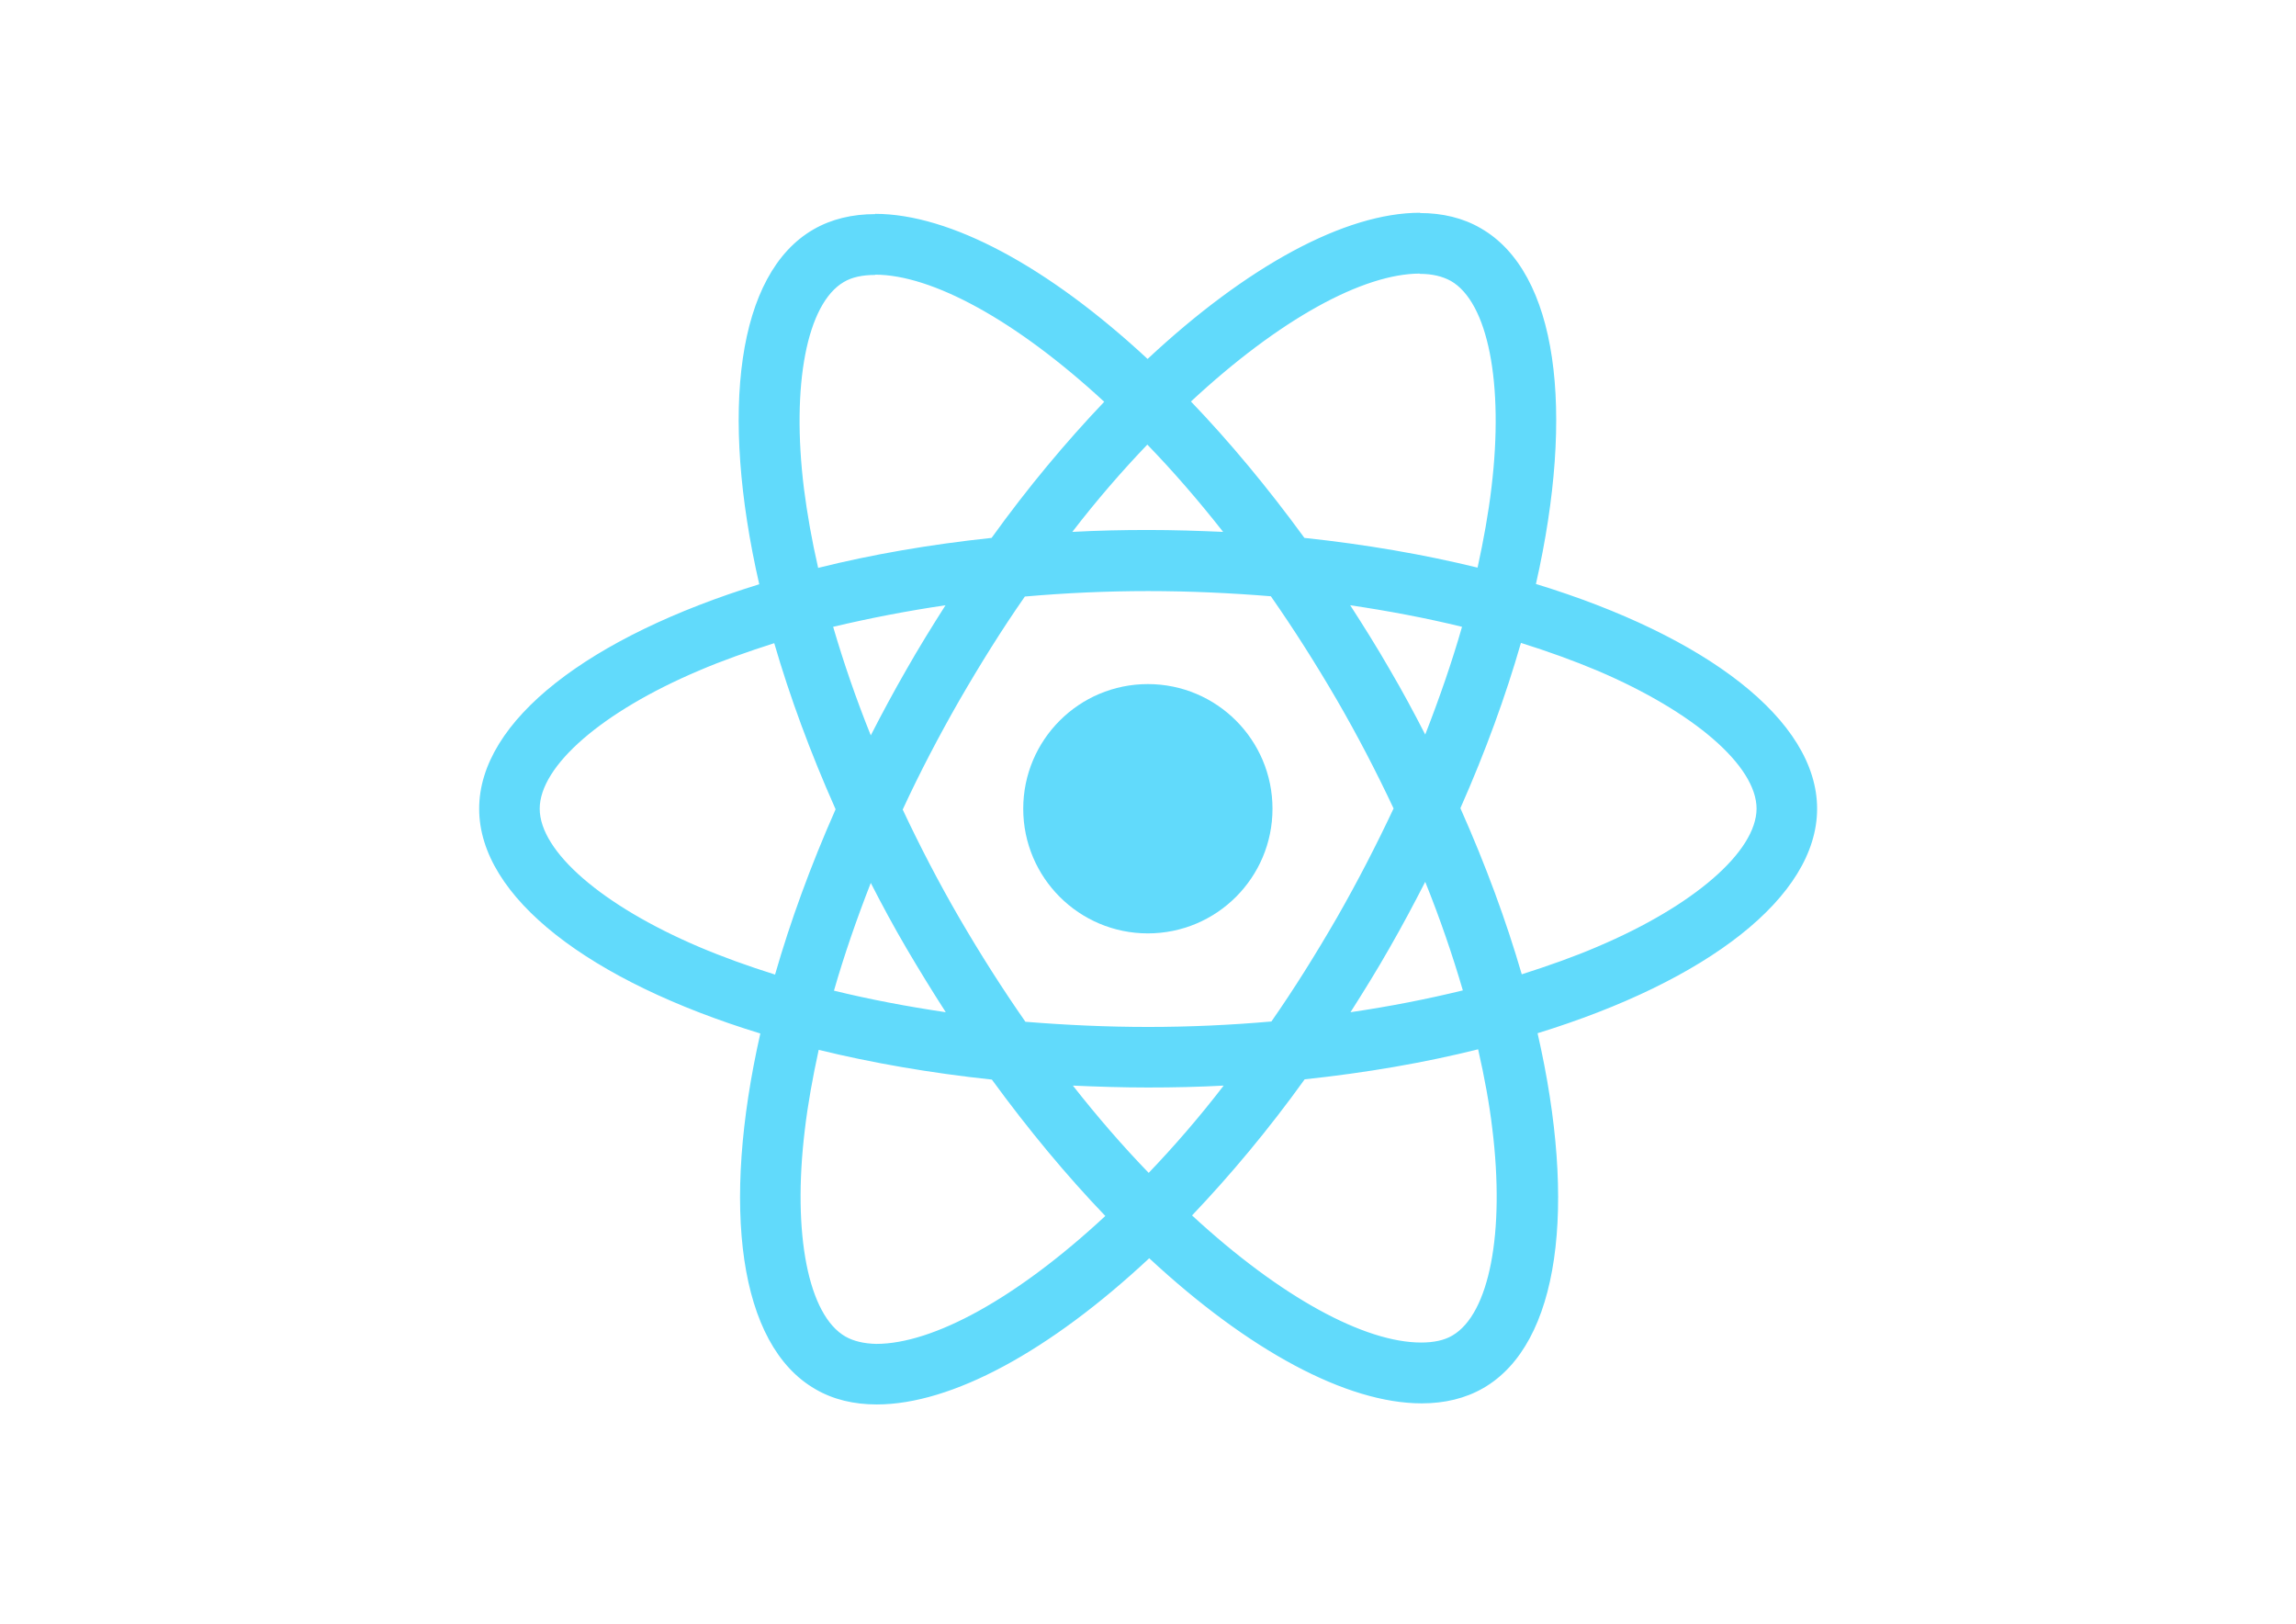
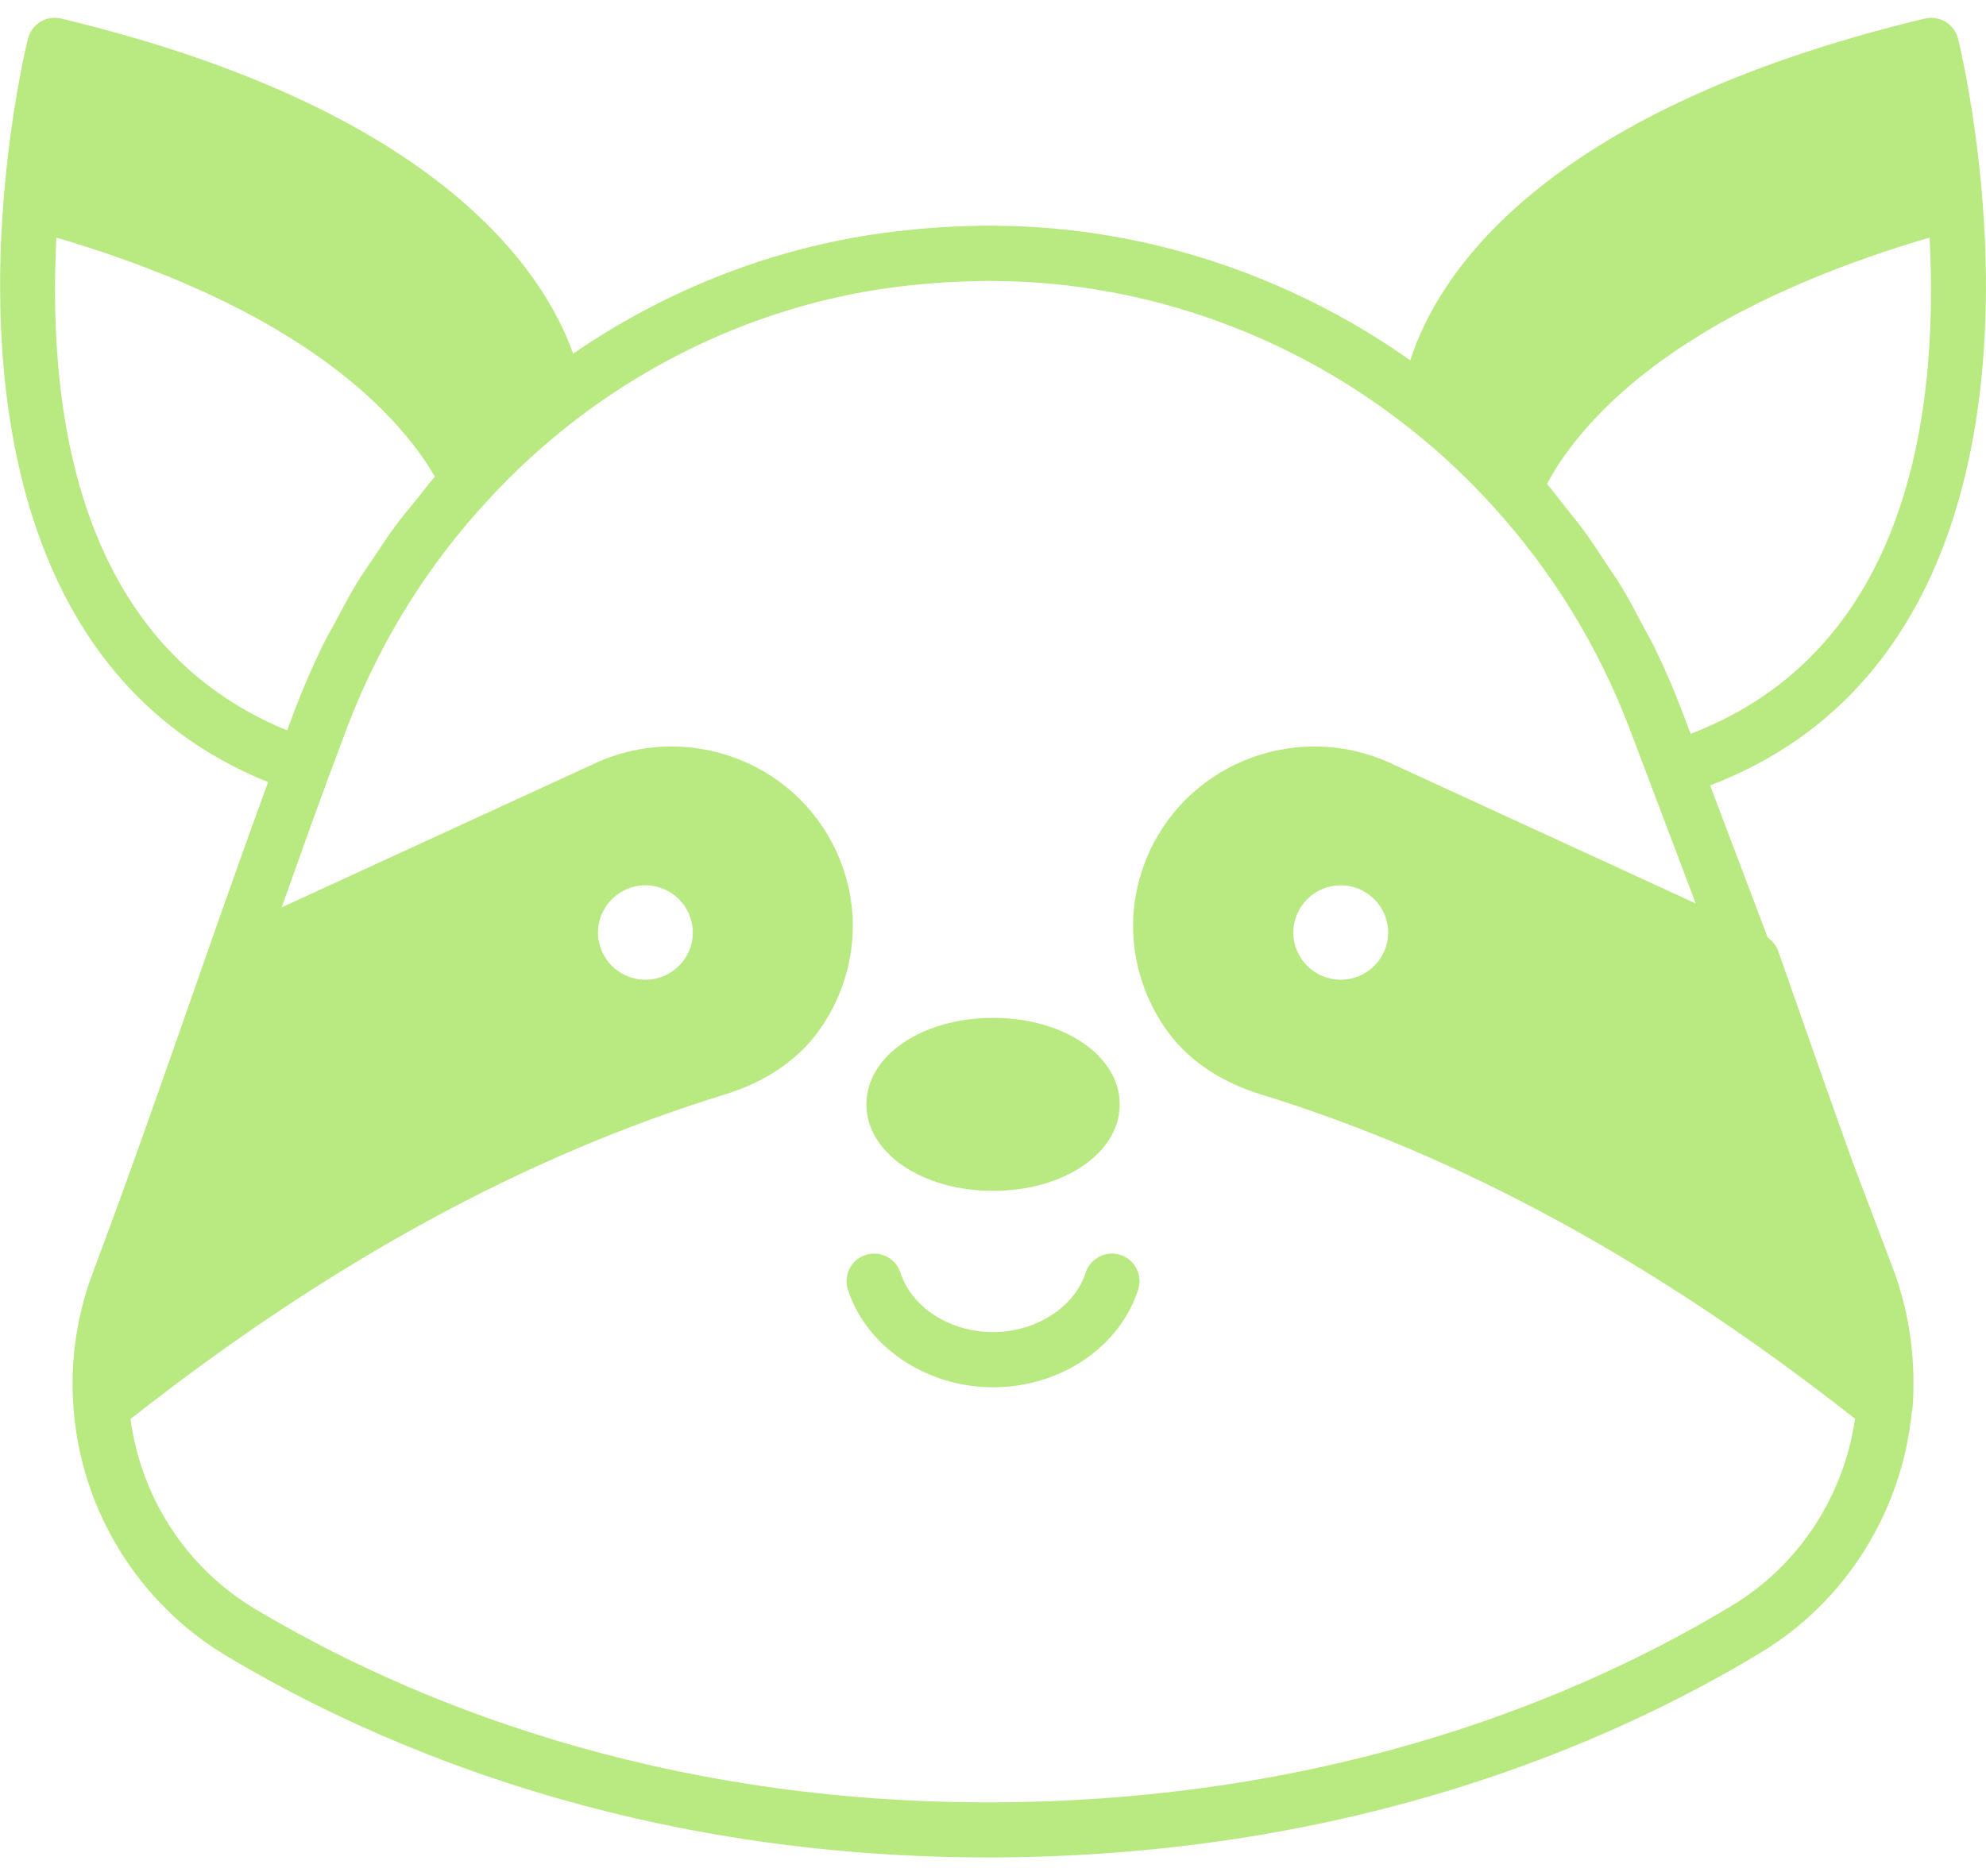
- <svg xmlns="http://www.w3.org/2000/svg" viewBox="0 0 841.9 595.3">
-   <g fill="#61DAFB">
-     <path d="M666.3 296.5c0-32.5-40.7-63.3-103.1-82.4 14.4-63.6 8-114.2-20.2-130.4-6.5-3.8-14.1-5.6-22.4-5.6v22.3c4.6 0 8.3.9 11.4 2.6 13.6 7.8 19.5 37.5 14.9 75.7-1.1 9.4-2.9 19.3-5.1 29.4-19.6-4.8-41-8.5-63.5-10.9-13.5-18.5-27.5-35.3-41.6-50 32.6-30.3 63.2-46.9 84-46.9V78c-27.5 0-63.5 19.6-99.9 53.6-36.4-33.8-72.4-53.2-99.9-53.2v22.3c20.7 0 51.4 16.5 84 46.6-14 14.7-28 31.4-41.3 49.9-22.6 2.4-44 6.1-63.6 11-2.3-10-4-19.7-5.2-29-4.7-38.2 1.1-67.9 14.6-75.8 3-1.8 6.9-2.6 11.5-2.6V78.5c-8.4 0-16 1.8-22.6 5.6-28.1 16.2-34.4 66.7-19.9 130.1-62.2 19.2-102.7 49.9-102.7 82.3 0 32.5 40.7 63.3 103.1 82.4-14.4 63.6-8 114.2 20.2 130.4 6.5 3.8 14.1 5.6 22.5 5.6 27.5 0 63.5-19.6 99.9-53.6 36.4 33.8 72.4 53.2 99.9 53.2 8.4 0 16-1.8 22.6-5.6 28.1-16.2 34.4-66.7 19.9-130.1 62-19.1 102.5-49.9 102.5-82.3zm-130.2-66.7c-3.7 12.9-8.3 26.2-13.5 39.5-4.1-8-8.4-16-13.1-24-4.6-8-9.5-15.8-14.4-23.4 14.2 2.1 27.9 4.7 41 7.9zm-45.8 106.5c-7.8 13.5-15.8 26.3-24.1 38.2-14.9 1.3-30 2-45.2 2-15.1 0-30.2-.7-45-1.9-8.3-11.9-16.4-24.6-24.2-38-7.6-13.1-14.5-26.4-20.8-39.8 6.2-13.4 13.2-26.8 20.7-39.9 7.8-13.5 15.8-26.3 24.1-38.2 14.9-1.3 30-2 45.2-2 15.1 0 30.2.7 45 1.9 8.3 11.9 16.4 24.6 24.2 38 7.6 13.1 14.5 26.4 20.8 39.8-6.3 13.4-13.2 26.8-20.7 39.9zm32.3-13c5.4 13.4 10 26.8 13.8 39.8-13.1 3.2-26.9 5.9-41.2 8 4.9-7.7 9.8-15.6 14.4-23.7 4.6-8 8.9-16.1 13-24.1zM421.2 430c-9.3-9.6-18.6-20.3-27.8-32 9 .4 18.2.7 27.5.7 9.4 0 18.7-.2 27.8-.7-9 11.7-18.3 22.4-27.5 32zm-74.4-58.9c-14.2-2.1-27.9-4.7-41-7.9 3.7-12.9 8.3-26.2 13.5-39.5 4.1 8 8.4 16 13.1 24 4.7 8 9.5 15.8 14.4 23.4zM420.7 163c9.3 9.6 18.6 20.3 27.8 32-9-.4-18.2-.7-27.5-.7-9.4 0-18.7.2-27.8.7 9-11.7 18.3-22.4 27.5-32zm-74 58.9c-4.9 7.7-9.8 15.6-14.4 23.7-4.6 8-8.9 16-13 24-5.4-13.4-10-26.8-13.8-39.8 13.1-3.1 26.9-5.8 41.2-7.9zm-90.5 125.2c-35.4-15.1-58.3-34.9-58.3-50.6 0-15.7 22.9-35.6 58.3-50.6 8.6-3.7 18-7 27.7-10.1 5.7 19.6 13.2 40 22.5 60.9-9.2 20.8-16.6 41.1-22.2 60.6-9.9-3.1-19.3-6.5-28-10.2zM310 490c-13.6-7.8-19.5-37.5-14.9-75.7 1.1-9.4 2.9-19.3 5.1-29.4 19.6 4.8 41 8.5 63.5 10.9 13.5 18.5 27.5 35.3 41.6 50-32.6 30.3-63.2 46.9-84 46.9-4.5-.1-8.3-1-11.3-2.7zm237.2-76.2c4.7 38.2-1.1 67.9-14.6 75.8-3 1.8-6.9 2.6-11.5 2.6-20.7 0-51.4-16.5-84-46.6 14-14.7 28-31.4 41.3-49.9 22.6-2.4 44-6.1 63.6-11 2.3 10.1 4.1 19.8 5.2 29.1zm38.5-66.7c-8.6 3.7-18 7-27.7 10.1-5.7-19.6-13.2-40-22.5-60.9 9.2-20.8 16.6-41.1 22.2-60.6 9.9 3.1 19.3 6.5 28.1 10.2 35.4 15.1 58.3 34.9 58.3 50.6-.1 15.7-23 35.6-58.4 50.6zM320.8 78.4z" />
-     <circle cx="420.9" cy="296.5" r="45.7" />
-     <path d="M520.5 78.1z" />
-   </g>
+ <svg xmlns="http://www.w3.org/2000/svg" height="68" viewBox="0 0 72 68" width="72">
+   <path d="m69.783.675c.532-.13 1.07.197 1.203.729.025.099.612 2.469.882 5.823l.019.24c.485 6.448-.252 17.327-9.889 21.013l2.088 5.52c.166.119.305.271.373.466l.469 1.339c.735 2.101 1.486 4.241 2.244 6.349l1.453 3.839c.46 1.22.71 2.522.74 3.826.013.423.003.848-.031 1.273-.003.042-.018.08-.027.12-.357 3.609-2.399 6.865-5.491 8.724-5.507 3.324-14.753 7.31-27.524 7.414-.152.001-.306.002-.458.002-12.722 0-22.031-3.962-27.626-7.308-3.183-1.908-5.252-5.251-5.538-8.945-.036-.43-.047-.851-.034-1.271.038-1.256.285-2.499.74-3.707 1.242-3.301 2.478-6.832 3.672-10.248l.493-1.409c.723-2.063 1.447-4.101 2.179-6.103-9.489-3.831-10.1-14.802-9.588-21.135.27-3.355.856-5.725.882-5.824.133-.532.672-.86 1.203-.729 13.698 3.288 17.505 9.177 18.562 12.151 3.235-2.224 6.922-3.706 10.753-4.305 1.147-.176 2.312-.282 3.464-.318.386-.016.771-.022 1.157-.015 5.324.045 10.575 1.775 14.976 4.881.928-2.919 4.544-9.008 18.655-12.394zm-33.947 9.511c-.259 0-.514.006-.771.017-1.079.033-2.162.132-3.228.295-3.984.623-7.808 2.281-11.054 4.794-1.094.846-2.125 1.792-3.066 2.814l-.002.002c-.561.605-1.09 1.233-1.586 1.885-1.49 1.956-2.687 4.119-3.571 6.456l-.623 1.667c-.58 1.568-1.152 3.172-1.722 4.786l11.386-5.236c3.286-1.502 7.194-.078 8.708 3.179.406.88.611 1.797.611 2.729 0 1.385-.457 2.761-1.286 3.875-.759 1.021-1.911 1.792-3.331 2.23-7.315 2.255-14.376 6.118-21.569 11.776.379 2.847 2.022 5.391 4.501 6.878 5.44 3.254 14.57 7.114 27.041 7.021 12.317-.101 21.214-3.932 26.508-7.128 2.43-1.461 4.063-3.971 4.471-6.781-7.19-5.652-14.248-9.512-21.557-11.766-1.42-.438-2.572-1.209-3.332-2.23-.828-1.113-1.285-2.49-1.285-3.875 0-.932.205-1.849.609-2.726 1.518-3.259 5.424-4.685 8.709-3.182l11.08 5.095-2.381-6.295c-1.137-3-2.802-5.721-4.949-8.086-.885-.98-1.838-1.883-2.838-2.684-4.32-3.506-9.712-5.459-15.186-5.506-.097-.002-.192-.003-.288-.003zm4.782 35.317c.525.17.814.733.646 1.259-.676 2.097-2.83 3.542-5.263 3.542-.033 0-.066-.001-.101-.001-2.379-.039-4.5-1.495-5.16-3.541-.169-.525.12-1.089.646-1.259.526-.165 1.089.12 1.259.646.4 1.243 1.753 2.129 3.289 2.154.021.001.044.001.065.001 1.549 0 2.956-.898 3.36-2.155.17-.525.736-.811 1.259-.646zm-4.616-8.594c2.575 0 4.592 1.377 4.592 3.136s-2.017 3.137-4.592 3.137-4.592-1.378-4.592-3.137 2.017-3.136 4.592-3.136zm-12.604-4.807c-.947 0-1.719.768-1.719 1.712 0 .944.771 1.712 1.719 1.712s1.719-.768 1.719-1.712c0-.944-.771-1.712-1.719-1.712zm25.209 0c-.947 0-1.719.768-1.719 1.712 0 .944.771 1.712 1.719 1.712s1.719-.768 1.719-1.712c0-.944-.771-1.712-1.719-1.712zm21.349-23.486c-.14.041-.286.081-.423.123-.247.075-.488.152-.726.228-.344.111-.679.224-1.006.338-.224.078-.447.157-.663.236-.321.118-.63.238-.933.359-.197.078-.398.156-.588.236-.312.131-.609.263-.903.396-.159.072-.324.143-.477.215-.35.165-.68.332-1.003.5-.081.042-.169.083-.248.125-.396.211-.771.423-1.128.636-.098.059-.186.118-.282.177-.251.155-.498.309-.729.464-.12.081-.231.161-.346.242-.191.133-.38.267-.557.4-.116.087-.225.174-.335.26-.161.127-.318.253-.467.379-.104.088-.204.175-.302.262-.14.124-.275.248-.405.371-.089.085-.178.17-.263.254-.125.125-.243.248-.358.371-.073.078-.149.157-.218.235-.116.131-.223.259-.328.386-.055.066-.113.134-.165.199-.125.158-.238.312-.346.464-.022.031-.048.063-.069.094-.128.183-.243.362-.349.534-.027.044-.049.086-.075.129-.064.109-.125.215-.18.318.234.271.44.56.663.839.222.278.45.55.66.836.294.4.563.815.835 1.23.181.277.374.547.545.83.284.47.538.958.794 1.445.129.246.273.484.395.735.363.746.696 1.51.992 2.292l.325.855c7.646-2.932 9.018-11.102 8.663-17.994zm-67.912-0c-.346 6.79.982 14.848 8.366 17.869l.277-.741c.308-.813.654-1.605 1.031-2.377.127-.261.277-.507.412-.763.265-.502.528-1.004.823-1.487.181-.297.385-.579.577-.869.28-.422.557-.845.86-1.251.221-.296.461-.578.695-.865.229-.282.441-.575.681-.848-.053-.09-.108-.182-.167-.276l-.086-.138c-.108-.166-.225-.336-.354-.511-.002-.003-.004-.006-.006-.009-.131-.179-.276-.363-.432-.55-.043-.052-.093-.106-.138-.159-.116-.135-.234-.271-.363-.409-.066-.071-.139-.144-.209-.216-.12-.123-.242-.247-.372-.373-.083-.08-.171-.16-.259-.241-.132-.122-.269-.244-.413-.367-.097-.083-.197-.167-.299-.251-.15-.123-.308-.247-.469-.371-.109-.084-.218-.168-.333-.252-.176-.129-.362-.258-.551-.388-.115-.079-.227-.158-.348-.237-.224-.147-.462-.294-.704-.44-.101-.061-.194-.122-.298-.183-.353-.208-.723-.414-1.114-.619-.06-.031-.126-.062-.187-.093-.335-.173-.681-.345-1.045-.515-.145-.068-.302-.134-.452-.202-.294-.132-.591-.263-.903-.393-.184-.076-.377-.151-.567-.226-.3-.119-.605-.236-.921-.353-.21-.077-.426-.153-.643-.228-.322-.112-.652-.222-.99-.331-.229-.074-.46-.147-.697-.219-.13-.04-.269-.077-.401-.116z" fill="#b9e981" />
</svg>
